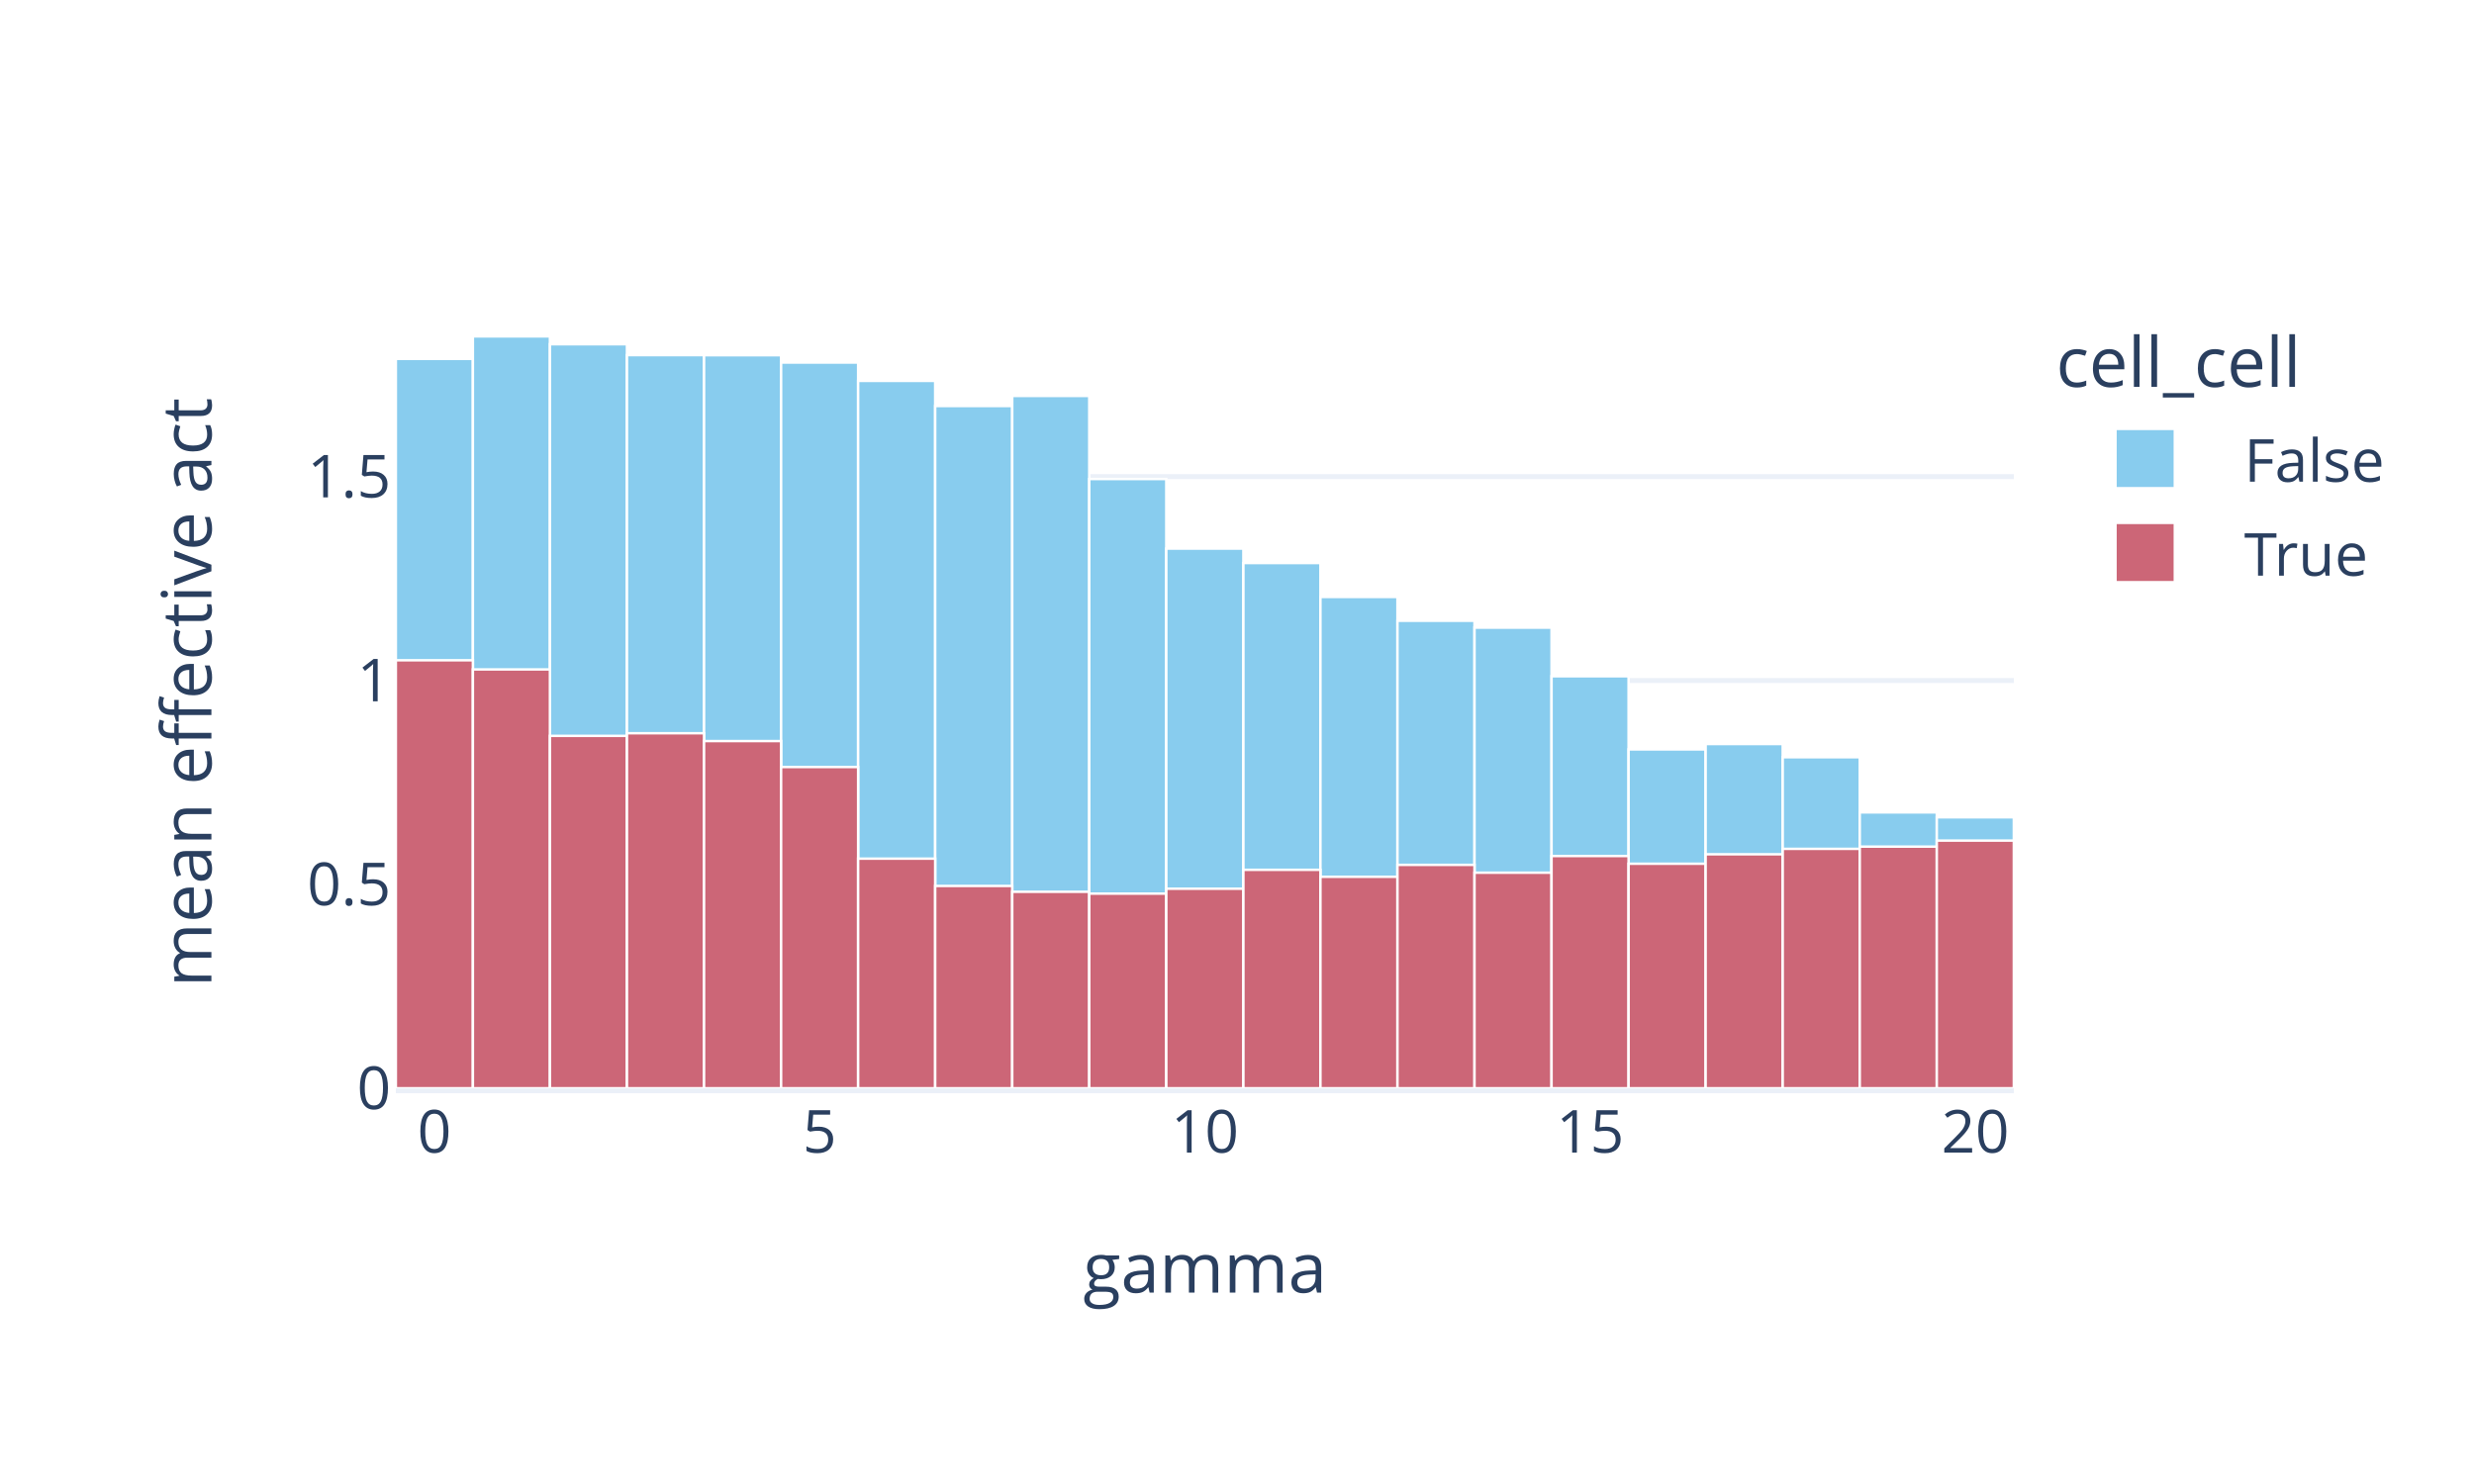
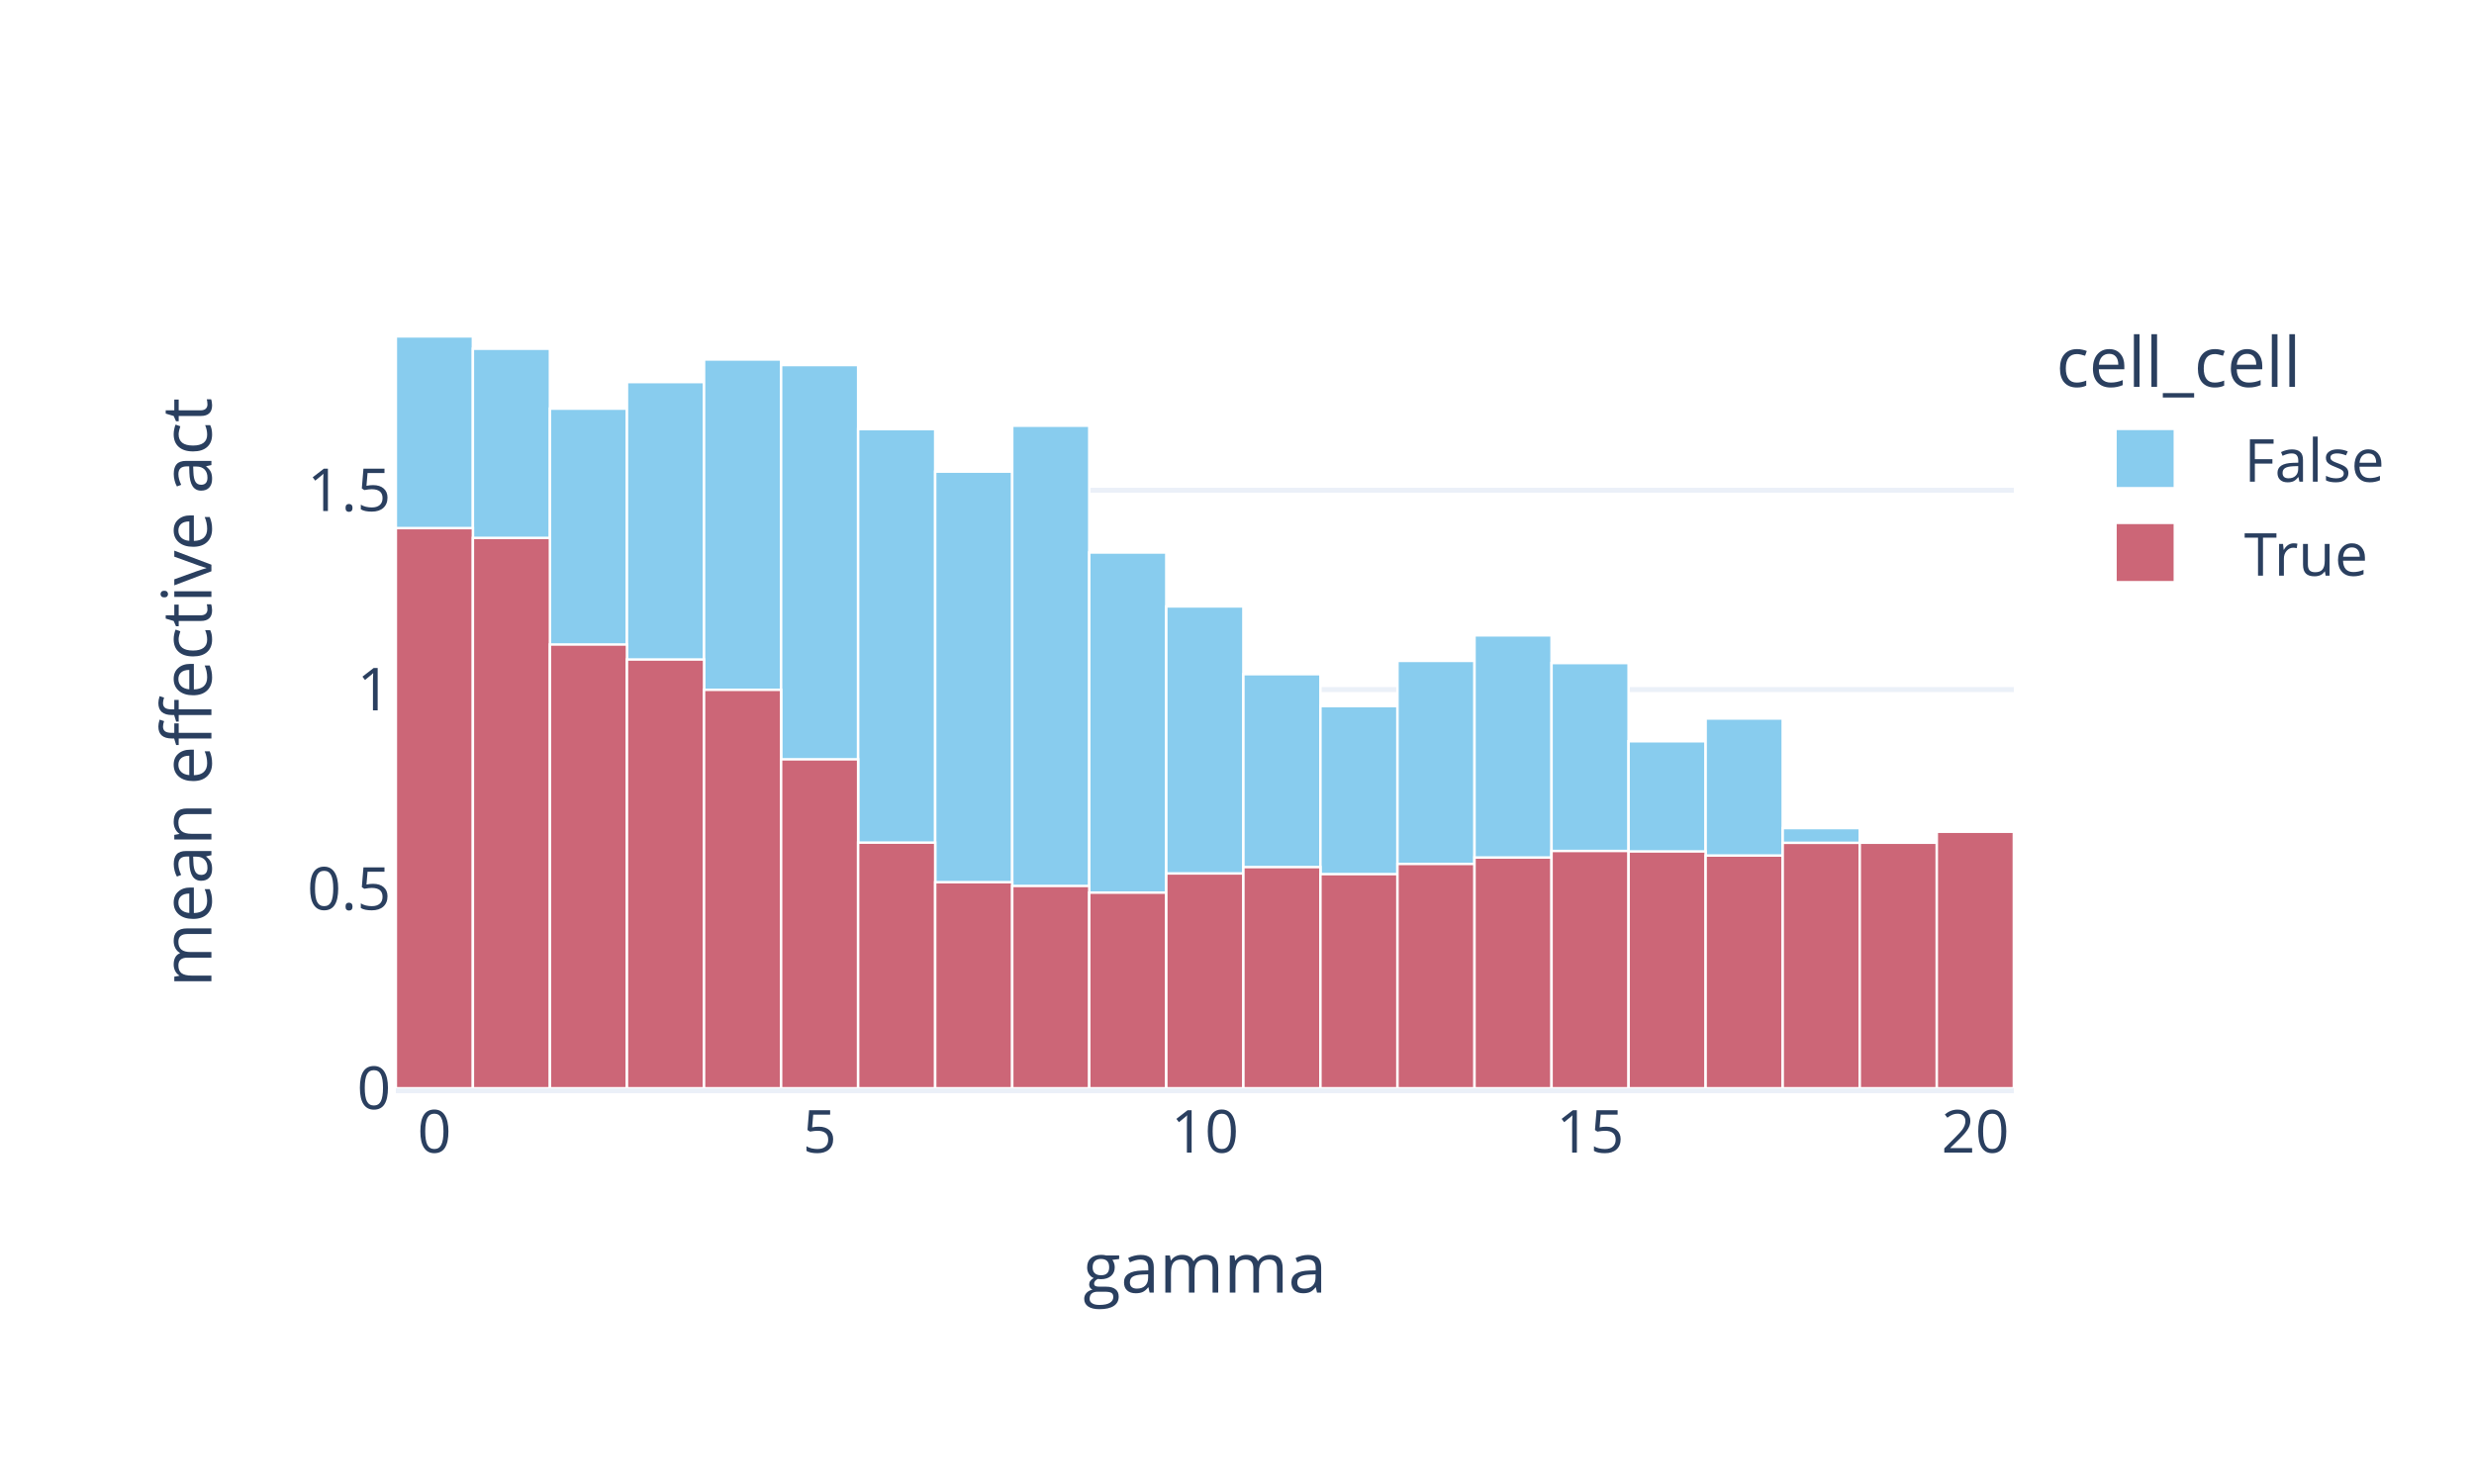
<svg xmlns="http://www.w3.org/2000/svg" class="main-svg" width="500" height="300" style="" viewBox="0 0 500 300">
  <rect x="0" y="0" width="500" height="300" style="fill: rgb(255, 255, 255); fill-opacity: 1;" />
-   <defs id="defs-cbdcf0">
+   <defs id="defs-1ab9fb">
    <g class="clips">
-       <clipPath id="clipcbdcf0xyplot" class="plotclip">
+       <clipPath id="clip1ab9fbxyplot" class="plotclip">
        <rect width="327" height="160" />
      </clipPath>
-       <clipPath class="axesclip" id="clipcbdcf0x">
+       <clipPath class="axesclip" id="clip1ab9fbx">
        <rect x="80" y="0" width="327" height="300" />
      </clipPath>
-       <clipPath class="axesclip" id="clipcbdcf0y">
+       <clipPath class="axesclip" id="clip1ab9fby">
        <rect x="0" y="60" width="500" height="160" />
      </clipPath>
-       <clipPath class="axesclip" id="clipcbdcf0xy">
+       <clipPath class="axesclip" id="clip1ab9fbxy">
        <rect x="80" y="60" width="327" height="160" />
      </clipPath>
    </g>
    <g class="gradients" />
    <g class="patterns" />
  </defs>
  <g class="bglayer" />
  <g class="layer-below">
    <g class="imagelayer" />
    <g class="shapelayer" />
  </g>
  <g class="cartesianlayer">
    <g class="subplot xy">
      <g class="layer-subplot">
        <g class="shapelayer" />
        <g class="imagelayer" />
      </g>
      <g class="minor-gridlayer">
        <g class="x" />
        <g class="y" />
      </g>
      <g class="gridlayer">
        <g class="x" />
        <g class="y">
-           <path class="ygrid crisp" transform="translate(0,178.78)" d="M80,0h327" style="stroke: rgb(235, 240, 248); stroke-opacity: 1; stroke-width: 1px;" />
-           <path class="ygrid crisp" transform="translate(0,137.57)" d="M80,0h327" style="stroke: rgb(235, 240, 248); stroke-opacity: 1; stroke-width: 1px;" />
-           <path class="ygrid crisp" transform="translate(0,96.35)" d="M80,0h327" style="stroke: rgb(235, 240, 248); stroke-opacity: 1; stroke-width: 1px;" />
+           <path class="ygrid crisp" transform="translate(0,179.7)" d="M80,0h327" style="stroke: rgb(235, 240, 248); stroke-opacity: 1; stroke-width: 1px;" />
+           <path class="ygrid crisp" transform="translate(0,139.4)" d="M80,0h327" style="stroke: rgb(235, 240, 248); stroke-opacity: 1; stroke-width: 1px;" />
+           <path class="ygrid crisp" transform="translate(0,99.1)" d="M80,0h327" style="stroke: rgb(235, 240, 248); stroke-opacity: 1; stroke-width: 1px;" />
        </g>
      </g>
      <g class="zerolinelayer">
        <path class="yzl zl crisp" transform="translate(0,220)" d="M80,0h327" style="stroke: rgb(235, 240, 248); stroke-opacity: 1; stroke-width: 2px;" />
      </g>
      <g class="layer-between">
        <g class="shapelayer" />
        <g class="imagelayer" />
      </g>
      <path class="xlines-below" />
      <path class="ylines-below" />
      <g class="overlines-below" />
      <g class="xaxislayer-below" />
      <g class="yaxislayer-below" />
      <g class="overaxes-below" />
      <g class="overplot">
-         <g class="xy" transform="translate(80,60)" clip-path="url(#clipcbdcf0xyplot)">
+         <g class="xy" transform="translate(80,60)" clip-path="url(#clip1ab9fbxyplot)">
          <g class="barlayer mlayer">
            <g class="trace bars" style="opacity: 1;">
              <g class="points">
                <g class="point">
-                   <path d="M0,160V12.55H15.57V160Z" style="vector-effect: none; opacity: 1; stroke-width: 0.5px; fill: rgb(136, 204, 238); fill-opacity: 1; stroke: rgb(255, 255, 255); stroke-opacity: 1;" />
-                 </g>
-                 <g class="point">
-                   <path d="M15.57,160V8H31.14V160Z" style="vector-effect: none; opacity: 1; stroke-width: 0.5px; fill: rgb(136, 204, 238); fill-opacity: 1; stroke: rgb(255, 255, 255); stroke-opacity: 1;" />
-                 </g>
-                 <g class="point">
-                   <path d="M31.14,160V9.59H46.71V160Z" style="vector-effect: none; opacity: 1; stroke-width: 0.5px; fill: rgb(136, 204, 238); fill-opacity: 1; stroke: rgb(255, 255, 255); stroke-opacity: 1;" />
-                 </g>
-                 <g class="point">
-                   <path d="M46.71,160V11.79H62.29V160Z" style="vector-effect: none; opacity: 1; stroke-width: 0.5px; fill: rgb(136, 204, 238); fill-opacity: 1; stroke: rgb(255, 255, 255); stroke-opacity: 1;" />
-                 </g>
-                 <g class="point">
-                   <path d="M62.29,160V11.81H77.86V160Z" style="vector-effect: none; opacity: 1; stroke-width: 0.5px; fill: rgb(136, 204, 238); fill-opacity: 1; stroke: rgb(255, 255, 255); stroke-opacity: 1;" />
-                 </g>
-                 <g class="point">
-                   <path d="M77.86,160V13.29H93.43V160Z" style="vector-effect: none; opacity: 1; stroke-width: 0.5px; fill: rgb(136, 204, 238); fill-opacity: 1; stroke: rgb(255, 255, 255); stroke-opacity: 1;" />
-                 </g>
-                 <g class="point">
-                   <path d="M93.43,160V17H109V160Z" style="vector-effect: none; opacity: 1; stroke-width: 0.5px; fill: rgb(136, 204, 238); fill-opacity: 1; stroke: rgb(255, 255, 255); stroke-opacity: 1;" />
-                 </g>
-                 <g class="point">
-                   <path d="M109,160V22.08H124.57V160Z" style="vector-effect: none; opacity: 1; stroke-width: 0.5px; fill: rgb(136, 204, 238); fill-opacity: 1; stroke: rgb(255, 255, 255); stroke-opacity: 1;" />
-                 </g>
-                 <g class="point">
-                   <path d="M124.57,160V20.04H140.14V160Z" style="vector-effect: none; opacity: 1; stroke-width: 0.5px; fill: rgb(136, 204, 238); fill-opacity: 1; stroke: rgb(255, 255, 255); stroke-opacity: 1;" />
-                 </g>
-                 <g class="point">
-                   <path d="M140.14,160V36.84H155.71V160Z" style="vector-effect: none; opacity: 1; stroke-width: 0.5px; fill: rgb(136, 204, 238); fill-opacity: 1; stroke: rgb(255, 255, 255); stroke-opacity: 1;" />
-                 </g>
-                 <g class="point">
-                   <path d="M155.71,160V50.9H171.29V160Z" style="vector-effect: none; opacity: 1; stroke-width: 0.5px; fill: rgb(136, 204, 238); fill-opacity: 1; stroke: rgb(255, 255, 255); stroke-opacity: 1;" />
-                 </g>
-                 <g class="point">
-                   <path d="M171.29,160V53.82H186.86V160Z" style="vector-effect: none; opacity: 1; stroke-width: 0.5px; fill: rgb(136, 204, 238); fill-opacity: 1; stroke: rgb(255, 255, 255); stroke-opacity: 1;" />
-                 </g>
-                 <g class="point">
-                   <path d="M186.86,160V60.68H202.43V160Z" style="vector-effect: none; opacity: 1; stroke-width: 0.5px; fill: rgb(136, 204, 238); fill-opacity: 1; stroke: rgb(255, 255, 255); stroke-opacity: 1;" />
-                 </g>
-                 <g class="point">
-                   <path d="M202.43,160V65.49H218V160Z" style="vector-effect: none; opacity: 1; stroke-width: 0.5px; fill: rgb(136, 204, 238); fill-opacity: 1; stroke: rgb(255, 255, 255); stroke-opacity: 1;" />
-                 </g>
-                 <g class="point">
-                   <path d="M218,160V66.88H233.57V160Z" style="vector-effect: none; opacity: 1; stroke-width: 0.5px; fill: rgb(136, 204, 238); fill-opacity: 1; stroke: rgb(255, 255, 255); stroke-opacity: 1;" />
-                 </g>
-                 <g class="point">
-                   <path d="M233.57,160V76.71H249.14V160Z" style="vector-effect: none; opacity: 1; stroke-width: 0.5px; fill: rgb(136, 204, 238); fill-opacity: 1; stroke: rgb(255, 255, 255); stroke-opacity: 1;" />
-                 </g>
-                 <g class="point">
-                   <path d="M249.14,160V91.5H264.71V160Z" style="vector-effect: none; opacity: 1; stroke-width: 0.5px; fill: rgb(136, 204, 238); fill-opacity: 1; stroke: rgb(255, 255, 255); stroke-opacity: 1;" />
-                 </g>
-                 <g class="point">
-                   <path d="M264.71,160V90.41H280.29V160Z" style="vector-effect: none; opacity: 1; stroke-width: 0.5px; fill: rgb(136, 204, 238); fill-opacity: 1; stroke: rgb(255, 255, 255); stroke-opacity: 1;" />
-                 </g>
-                 <g class="point">
-                   <path d="M280.29,160V93.08H295.86V160Z" style="vector-effect: none; opacity: 1; stroke-width: 0.5px; fill: rgb(136, 204, 238); fill-opacity: 1; stroke: rgb(255, 255, 255); stroke-opacity: 1;" />
-                 </g>
-                 <g class="point">
-                   <path d="M295.86,160V104.23H311.43V160Z" style="vector-effect: none; opacity: 1; stroke-width: 0.5px; fill: rgb(136, 204, 238); fill-opacity: 1; stroke: rgb(255, 255, 255); stroke-opacity: 1;" />
-                 </g>
-                 <g class="point">
-                   <path d="M311.43,160V105.22H327V160Z" style="vector-effect: none; opacity: 1; stroke-width: 0.5px; fill: rgb(136, 204, 238); fill-opacity: 1; stroke: rgb(255, 255, 255); stroke-opacity: 1;" />
+                   <path d="M0,160V8H15.57V160Z" style="vector-effect: none; opacity: 1; stroke-width: 0.5px; fill: rgb(136, 204, 238); fill-opacity: 1; stroke: rgb(255, 255, 255); stroke-opacity: 1;" />
+                 </g>
+                 <g class="point">
+                   <path d="M15.57,160V10.5H31.14V160Z" style="vector-effect: none; opacity: 1; stroke-width: 0.5px; fill: rgb(136, 204, 238); fill-opacity: 1; stroke: rgb(255, 255, 255); stroke-opacity: 1;" />
+                 </g>
+                 <g class="point">
+                   <path d="M31.14,160V22.61H46.71V160Z" style="vector-effect: none; opacity: 1; stroke-width: 0.5px; fill: rgb(136, 204, 238); fill-opacity: 1; stroke: rgb(255, 255, 255); stroke-opacity: 1;" />
+                 </g>
+                 <g class="point">
+                   <path d="M46.71,160V17.24H62.29V160Z" style="vector-effect: none; opacity: 1; stroke-width: 0.5px; fill: rgb(136, 204, 238); fill-opacity: 1; stroke: rgb(255, 255, 255); stroke-opacity: 1;" />
+                 </g>
+                 <g class="point">
+                   <path d="M62.29,160V12.67H77.86V160Z" style="vector-effect: none; opacity: 1; stroke-width: 0.5px; fill: rgb(136, 204, 238); fill-opacity: 1; stroke: rgb(255, 255, 255); stroke-opacity: 1;" />
+                 </g>
+                 <g class="point">
+                   <path d="M77.86,160V13.8H93.43V160Z" style="vector-effect: none; opacity: 1; stroke-width: 0.5px; fill: rgb(136, 204, 238); fill-opacity: 1; stroke: rgb(255, 255, 255); stroke-opacity: 1;" />
+                 </g>
+                 <g class="point">
+                   <path d="M93.43,160V26.75H109V160Z" style="vector-effect: none; opacity: 1; stroke-width: 0.5px; fill: rgb(136, 204, 238); fill-opacity: 1; stroke: rgb(255, 255, 255); stroke-opacity: 1;" />
+                 </g>
+                 <g class="point">
+                   <path d="M109,160V35.34H124.57V160Z" style="vector-effect: none; opacity: 1; stroke-width: 0.5px; fill: rgb(136, 204, 238); fill-opacity: 1; stroke: rgb(255, 255, 255); stroke-opacity: 1;" />
+                 </g>
+                 <g class="point">
+                   <path d="M124.57,160V26.06H140.14V160Z" style="vector-effect: none; opacity: 1; stroke-width: 0.5px; fill: rgb(136, 204, 238); fill-opacity: 1; stroke: rgb(255, 255, 255); stroke-opacity: 1;" />
+                 </g>
+                 <g class="point">
+                   <path d="M140.14,160V51.69H155.71V160Z" style="vector-effect: none; opacity: 1; stroke-width: 0.5px; fill: rgb(136, 204, 238); fill-opacity: 1; stroke: rgb(255, 255, 255); stroke-opacity: 1;" />
+                 </g>
+                 <g class="point">
+                   <path d="M155.71,160V62.59H171.29V160Z" style="vector-effect: none; opacity: 1; stroke-width: 0.5px; fill: rgb(136, 204, 238); fill-opacity: 1; stroke: rgb(255, 255, 255); stroke-opacity: 1;" />
+                 </g>
+                 <g class="point">
+                   <path d="M171.29,160V76.29H186.86V160Z" style="vector-effect: none; opacity: 1; stroke-width: 0.5px; fill: rgb(136, 204, 238); fill-opacity: 1; stroke: rgb(255, 255, 255); stroke-opacity: 1;" />
+                 </g>
+                 <g class="point">
+                   <path d="M186.86,160V82.74H202.43V160Z" style="vector-effect: none; opacity: 1; stroke-width: 0.5px; fill: rgb(136, 204, 238); fill-opacity: 1; stroke: rgb(255, 255, 255); stroke-opacity: 1;" />
+                 </g>
+                 <g class="point">
+                   <path d="M202.43,160V73.6H218V160Z" style="vector-effect: none; opacity: 1; stroke-width: 0.5px; fill: rgb(136, 204, 238); fill-opacity: 1; stroke: rgb(255, 255, 255); stroke-opacity: 1;" />
+                 </g>
+                 <g class="point">
+                   <path d="M218,160V68.44H233.57V160Z" style="vector-effect: none; opacity: 1; stroke-width: 0.5px; fill: rgb(136, 204, 238); fill-opacity: 1; stroke: rgb(255, 255, 255); stroke-opacity: 1;" />
+                 </g>
+                 <g class="point">
+                   <path d="M233.57,160V74.04H249.14V160Z" style="vector-effect: none; opacity: 1; stroke-width: 0.5px; fill: rgb(136, 204, 238); fill-opacity: 1; stroke: rgb(255, 255, 255); stroke-opacity: 1;" />
+                 </g>
+                 <g class="point">
+                   <path d="M249.14,160V89.85H264.71V160Z" style="vector-effect: none; opacity: 1; stroke-width: 0.5px; fill: rgb(136, 204, 238); fill-opacity: 1; stroke: rgb(255, 255, 255); stroke-opacity: 1;" />
+                 </g>
+                 <g class="point">
+                   <path d="M264.71,160V85.25H280.29V160Z" style="vector-effect: none; opacity: 1; stroke-width: 0.5px; fill: rgb(136, 204, 238); fill-opacity: 1; stroke: rgb(255, 255, 255); stroke-opacity: 1;" />
+                 </g>
+                 <g class="point">
+                   <path d="M280.29,160V107.4H295.86V160Z" style="vector-effect: none; opacity: 1; stroke-width: 0.5px; fill: rgb(136, 204, 238); fill-opacity: 1; stroke: rgb(255, 255, 255); stroke-opacity: 1;" />
+                 </g>
+                 <g class="point">
+                   <path d="M295.86,160V115.74H311.43V160Z" style="vector-effect: none; opacity: 1; stroke-width: 0.5px; fill: rgb(136, 204, 238); fill-opacity: 1; stroke: rgb(255, 255, 255); stroke-opacity: 1;" />
+                 </g>
+                 <g class="point">
+                   <path d="M311.43,160V111.7H327V160Z" style="vector-effect: none; opacity: 1; stroke-width: 0.5px; fill: rgb(136, 204, 238); fill-opacity: 1; stroke: rgb(255, 255, 255); stroke-opacity: 1;" />
                </g>
              </g>
            </g>
            <g class="trace bars" style="opacity: 1;">
              <g class="points">
                <g class="point">
-                   <path d="M0,160V73.48H15.57V160Z" style="vector-effect: none; opacity: 1; stroke-width: 0.5px; fill: rgb(204, 102, 119); fill-opacity: 1; stroke: rgb(255, 255, 255); stroke-opacity: 1;" />
-                 </g>
-                 <g class="point">
-                   <path d="M15.57,160V75.33H31.14V160Z" style="vector-effect: none; opacity: 1; stroke-width: 0.5px; fill: rgb(204, 102, 119); fill-opacity: 1; stroke: rgb(255, 255, 255); stroke-opacity: 1;" />
-                 </g>
-                 <g class="point">
-                   <path d="M31.14,160V88.76H46.71V160Z" style="vector-effect: none; opacity: 1; stroke-width: 0.5px; fill: rgb(204, 102, 119); fill-opacity: 1; stroke: rgb(255, 255, 255); stroke-opacity: 1;" />
-                 </g>
-                 <g class="point">
-                   <path d="M46.71,160V88.23H62.29V160Z" style="vector-effect: none; opacity: 1; stroke-width: 0.5px; fill: rgb(204, 102, 119); fill-opacity: 1; stroke: rgb(255, 255, 255); stroke-opacity: 1;" />
-                 </g>
-                 <g class="point">
-                   <path d="M62.29,160V89.81H77.86V160Z" style="vector-effect: none; opacity: 1; stroke-width: 0.5px; fill: rgb(204, 102, 119); fill-opacity: 1; stroke: rgb(255, 255, 255); stroke-opacity: 1;" />
-                 </g>
-                 <g class="point">
-                   <path d="M77.86,160V95.06H93.43V160Z" style="vector-effect: none; opacity: 1; stroke-width: 0.5px; fill: rgb(204, 102, 119); fill-opacity: 1; stroke: rgb(255, 255, 255); stroke-opacity: 1;" />
-                 </g>
-                 <g class="point">
-                   <path d="M93.43,160V113.58H109V160Z" style="vector-effect: none; opacity: 1; stroke-width: 0.5px; fill: rgb(204, 102, 119); fill-opacity: 1; stroke: rgb(255, 255, 255); stroke-opacity: 1;" />
-                 </g>
-                 <g class="point">
-                   <path d="M109,160V119.1H124.57V160Z" style="vector-effect: none; opacity: 1; stroke-width: 0.5px; fill: rgb(204, 102, 119); fill-opacity: 1; stroke: rgb(255, 255, 255); stroke-opacity: 1;" />
-                 </g>
-                 <g class="point">
-                   <path d="M124.57,160V120.28H140.14V160Z" style="vector-effect: none; opacity: 1; stroke-width: 0.5px; fill: rgb(204, 102, 119); fill-opacity: 1; stroke: rgb(255, 255, 255); stroke-opacity: 1;" />
-                 </g>
-                 <g class="point">
-                   <path d="M140.14,160V120.65H155.71V160Z" style="vector-effect: none; opacity: 1; stroke-width: 0.5px; fill: rgb(204, 102, 119); fill-opacity: 1; stroke: rgb(255, 255, 255); stroke-opacity: 1;" />
-                 </g>
-                 <g class="point">
-                   <path d="M155.71,160V119.66H171.29V160Z" style="vector-effect: none; opacity: 1; stroke-width: 0.5px; fill: rgb(204, 102, 119); fill-opacity: 1; stroke: rgb(255, 255, 255); stroke-opacity: 1;" />
-                 </g>
-                 <g class="point">
-                   <path d="M171.29,160V115.84H186.86V160Z" style="vector-effect: none; opacity: 1; stroke-width: 0.5px; fill: rgb(204, 102, 119); fill-opacity: 1; stroke: rgb(255, 255, 255); stroke-opacity: 1;" />
-                 </g>
-                 <g class="point">
-                   <path d="M186.86,160V117.25H202.43V160Z" style="vector-effect: none; opacity: 1; stroke-width: 0.5px; fill: rgb(204, 102, 119); fill-opacity: 1; stroke: rgb(255, 255, 255); stroke-opacity: 1;" />
-                 </g>
-                 <g class="point">
-                   <path d="M202.43,160V114.84H218V160Z" style="vector-effect: none; opacity: 1; stroke-width: 0.5px; fill: rgb(204, 102, 119); fill-opacity: 1; stroke: rgb(255, 255, 255); stroke-opacity: 1;" />
-                 </g>
-                 <g class="point">
-                   <path d="M218,160V116.42H233.57V160Z" style="vector-effect: none; opacity: 1; stroke-width: 0.5px; fill: rgb(204, 102, 119); fill-opacity: 1; stroke: rgb(255, 255, 255); stroke-opacity: 1;" />
-                 </g>
-                 <g class="point">
-                   <path d="M233.57,160V113.05H249.14V160Z" style="vector-effect: none; opacity: 1; stroke-width: 0.5px; fill: rgb(204, 102, 119); fill-opacity: 1; stroke: rgb(255, 255, 255); stroke-opacity: 1;" />
-                 </g>
-                 <g class="point">
-                   <path d="M249.14,160V114.61H264.71V160Z" style="vector-effect: none; opacity: 1; stroke-width: 0.5px; fill: rgb(204, 102, 119); fill-opacity: 1; stroke: rgb(255, 255, 255); stroke-opacity: 1;" />
-                 </g>
-                 <g class="point">
-                   <path d="M264.71,160V112.7H280.29V160Z" style="vector-effect: none; opacity: 1; stroke-width: 0.5px; fill: rgb(204, 102, 119); fill-opacity: 1; stroke: rgb(255, 255, 255); stroke-opacity: 1;" />
-                 </g>
-                 <g class="point">
-                   <path d="M280.29,160V111.6H295.86V160Z" style="vector-effect: none; opacity: 1; stroke-width: 0.5px; fill: rgb(204, 102, 119); fill-opacity: 1; stroke: rgb(255, 255, 255); stroke-opacity: 1;" />
-                 </g>
-                 <g class="point">
-                   <path d="M295.86,160V111.15H311.43V160Z" style="vector-effect: none; opacity: 1; stroke-width: 0.5px; fill: rgb(204, 102, 119); fill-opacity: 1; stroke: rgb(255, 255, 255); stroke-opacity: 1;" />
-                 </g>
-                 <g class="point">
-                   <path d="M311.43,160V109.93H327V160Z" style="vector-effect: none; opacity: 1; stroke-width: 0.5px; fill: rgb(204, 102, 119); fill-opacity: 1; stroke: rgb(255, 255, 255); stroke-opacity: 1;" />
+                   <path d="M0,160V46.76H15.57V160Z" style="vector-effect: none; opacity: 1; stroke-width: 0.5px; fill: rgb(204, 102, 119); fill-opacity: 1; stroke: rgb(255, 255, 255); stroke-opacity: 1;" />
+                 </g>
+                 <g class="point">
+                   <path d="M15.57,160V48.74H31.14V160Z" style="vector-effect: none; opacity: 1; stroke-width: 0.5px; fill: rgb(204, 102, 119); fill-opacity: 1; stroke: rgb(255, 255, 255); stroke-opacity: 1;" />
+                 </g>
+                 <g class="point">
+                   <path d="M31.14,160V70.29H46.71V160Z" style="vector-effect: none; opacity: 1; stroke-width: 0.5px; fill: rgb(204, 102, 119); fill-opacity: 1; stroke: rgb(255, 255, 255); stroke-opacity: 1;" />
+                 </g>
+                 <g class="point">
+                   <path d="M46.71,160V73.32H62.29V160Z" style="vector-effect: none; opacity: 1; stroke-width: 0.5px; fill: rgb(204, 102, 119); fill-opacity: 1; stroke: rgb(255, 255, 255); stroke-opacity: 1;" />
+                 </g>
+                 <g class="point">
+                   <path d="M62.29,160V79.45H77.86V160Z" style="vector-effect: none; opacity: 1; stroke-width: 0.5px; fill: rgb(204, 102, 119); fill-opacity: 1; stroke: rgb(255, 255, 255); stroke-opacity: 1;" />
+                 </g>
+                 <g class="point">
+                   <path d="M77.86,160V93.5H93.43V160Z" style="vector-effect: none; opacity: 1; stroke-width: 0.5px; fill: rgb(204, 102, 119); fill-opacity: 1; stroke: rgb(255, 255, 255); stroke-opacity: 1;" />
+                 </g>
+                 <g class="point">
+                   <path d="M93.43,160V110.34H109V160Z" style="vector-effect: none; opacity: 1; stroke-width: 0.5px; fill: rgb(204, 102, 119); fill-opacity: 1; stroke: rgb(255, 255, 255); stroke-opacity: 1;" />
+                 </g>
+                 <g class="point">
+                   <path d="M109,160V118.34H124.57V160Z" style="vector-effect: none; opacity: 1; stroke-width: 0.5px; fill: rgb(204, 102, 119); fill-opacity: 1; stroke: rgb(255, 255, 255); stroke-opacity: 1;" />
+                 </g>
+                 <g class="point">
+                   <path d="M124.57,160V119.1H140.14V160Z" style="vector-effect: none; opacity: 1; stroke-width: 0.5px; fill: rgb(204, 102, 119); fill-opacity: 1; stroke: rgb(255, 255, 255); stroke-opacity: 1;" />
+                 </g>
+                 <g class="point">
+                   <path d="M140.14,160V120.45H155.71V160Z" style="vector-effect: none; opacity: 1; stroke-width: 0.5px; fill: rgb(204, 102, 119); fill-opacity: 1; stroke: rgb(255, 255, 255); stroke-opacity: 1;" />
+                 </g>
+                 <g class="point">
+                   <path d="M155.71,160V116.57H171.29V160Z" style="vector-effect: none; opacity: 1; stroke-width: 0.5px; fill: rgb(204, 102, 119); fill-opacity: 1; stroke: rgb(255, 255, 255); stroke-opacity: 1;" />
+                 </g>
+                 <g class="point">
+                   <path d="M171.29,160V115.29H186.86V160Z" style="vector-effect: none; opacity: 1; stroke-width: 0.5px; fill: rgb(204, 102, 119); fill-opacity: 1; stroke: rgb(255, 255, 255); stroke-opacity: 1;" />
+                 </g>
+                 <g class="point">
+                   <path d="M186.86,160V116.71H202.43V160Z" style="vector-effect: none; opacity: 1; stroke-width: 0.5px; fill: rgb(204, 102, 119); fill-opacity: 1; stroke: rgb(255, 255, 255); stroke-opacity: 1;" />
+                 </g>
+                 <g class="point">
+                   <path d="M202.43,160V114.65H218V160Z" style="vector-effect: none; opacity: 1; stroke-width: 0.5px; fill: rgb(204, 102, 119); fill-opacity: 1; stroke: rgb(255, 255, 255); stroke-opacity: 1;" />
+                 </g>
+                 <g class="point">
+                   <path d="M218,160V113.35H233.57V160Z" style="vector-effect: none; opacity: 1; stroke-width: 0.5px; fill: rgb(204, 102, 119); fill-opacity: 1; stroke: rgb(255, 255, 255); stroke-opacity: 1;" />
+                 </g>
+                 <g class="point">
+                   <path d="M233.57,160V112.03H249.14V160Z" style="vector-effect: none; opacity: 1; stroke-width: 0.5px; fill: rgb(204, 102, 119); fill-opacity: 1; stroke: rgb(255, 255, 255); stroke-opacity: 1;" />
+                 </g>
+                 <g class="point">
+                   <path d="M249.14,160V112.12H264.71V160Z" style="vector-effect: none; opacity: 1; stroke-width: 0.5px; fill: rgb(204, 102, 119); fill-opacity: 1; stroke: rgb(255, 255, 255); stroke-opacity: 1;" />
+                 </g>
+                 <g class="point">
+                   <path d="M264.71,160V112.95H280.29V160Z" style="vector-effect: none; opacity: 1; stroke-width: 0.5px; fill: rgb(204, 102, 119); fill-opacity: 1; stroke: rgb(255, 255, 255); stroke-opacity: 1;" />
+                 </g>
+                 <g class="point">
+                   <path d="M280.29,160V110.38H295.86V160Z" style="vector-effect: none; opacity: 1; stroke-width: 0.5px; fill: rgb(204, 102, 119); fill-opacity: 1; stroke: rgb(255, 255, 255); stroke-opacity: 1;" />
+                 </g>
+                 <g class="point">
+                   <path d="M295.86,160V110.36H311.43V160Z" style="vector-effect: none; opacity: 1; stroke-width: 0.5px; fill: rgb(204, 102, 119); fill-opacity: 1; stroke: rgb(255, 255, 255); stroke-opacity: 1;" />
+                 </g>
+                 <g class="point">
+                   <path d="M311.43,160V108.14H327V160Z" style="vector-effect: none; opacity: 1; stroke-width: 0.5px; fill: rgb(204, 102, 119); fill-opacity: 1; stroke: rgb(255, 255, 255); stroke-opacity: 1;" />
                </g>
              </g>
            </g>
          </g>
        </g>
      </g>
      <g class="zerolinelayer-above" />
      <path class="xlines-above crisp" d="M0,0" style="fill: none;" />
      <path class="ylines-above crisp" d="M0,0" style="fill: none;" />
      <g class="overlines-above" />
      <g class="xaxislayer-above">
        <g class="xtick">
          <text text-anchor="middle" x="0" y="233" transform="translate(87.79,0)" style="font-family: 'Open Sans', verdana, arial, sans-serif; font-size: 12px; fill: rgb(42, 63, 95); fill-opacity: 1; white-space: pre;">0</text>
        </g>
        <g class="xtick">
          <text text-anchor="middle" x="0" y="233" style="font-family: 'Open Sans', verdana, arial, sans-serif; font-size: 12px; fill: rgb(42, 63, 95); fill-opacity: 1; white-space: pre;" transform="translate(165.64,0)">5</text>
        </g>
        <g class="xtick">
          <text text-anchor="middle" x="0" y="233" style="font-family: 'Open Sans', verdana, arial, sans-serif; font-size: 12px; fill: rgb(42, 63, 95); fill-opacity: 1; white-space: pre;" transform="translate(243.5,0)">10</text>
        </g>
        <g class="xtick">
          <text text-anchor="middle" x="0" y="233" style="font-family: 'Open Sans', verdana, arial, sans-serif; font-size: 12px; fill: rgb(42, 63, 95); fill-opacity: 1; white-space: pre;" transform="translate(321.36,0)">15</text>
        </g>
        <g class="xtick">
          <text text-anchor="middle" x="0" y="233" style="font-family: 'Open Sans', verdana, arial, sans-serif; font-size: 12px; fill: rgb(42, 63, 95); fill-opacity: 1; white-space: pre;" transform="translate(399.21,0)">20</text>
        </g>
      </g>
      <g class="yaxislayer-above">
        <g class="ytick">
          <text text-anchor="end" x="79" y="4.2" transform="translate(0,220)" style="font-family: 'Open Sans', verdana, arial, sans-serif; font-size: 12px; fill: rgb(42, 63, 95); fill-opacity: 1; white-space: pre;">0</text>
        </g>
        <g class="ytick">
-           <text text-anchor="end" x="79" y="4.2" style="font-family: 'Open Sans', verdana, arial, sans-serif; font-size: 12px; fill: rgb(42, 63, 95); fill-opacity: 1; white-space: pre;" transform="translate(0,178.78)">0.5</text>
+           <text text-anchor="end" x="79" y="4.2" style="font-family: 'Open Sans', verdana, arial, sans-serif; font-size: 12px; fill: rgb(42, 63, 95); fill-opacity: 1; white-space: pre;" transform="translate(0,179.7)">0.5</text>
        </g>
        <g class="ytick">
-           <text text-anchor="end" x="79" y="4.2" style="font-family: 'Open Sans', verdana, arial, sans-serif; font-size: 12px; fill: rgb(42, 63, 95); fill-opacity: 1; white-space: pre;" transform="translate(0,137.57)">1</text>
+           <text text-anchor="end" x="79" y="4.2" style="font-family: 'Open Sans', verdana, arial, sans-serif; font-size: 12px; fill: rgb(42, 63, 95); fill-opacity: 1; white-space: pre;" transform="translate(0,139.4)">1</text>
        </g>
        <g class="ytick">
-           <text text-anchor="end" x="79" y="4.2" style="font-family: 'Open Sans', verdana, arial, sans-serif; font-size: 12px; fill: rgb(42, 63, 95); fill-opacity: 1; white-space: pre;" transform="translate(0,96.35)">1.5</text>
+           <text text-anchor="end" x="79" y="4.2" style="font-family: 'Open Sans', verdana, arial, sans-serif; font-size: 12px; fill: rgb(42, 63, 95); fill-opacity: 1; white-space: pre;" transform="translate(0,99.1)">1.5</text>
        </g>
      </g>
      <g class="overaxes-above" />
    </g>
  </g>
  <g class="polarlayer" />
  <g class="smithlayer" />
  <g class="ternarylayer" />
  <g class="geolayer" />
  <g class="funnelarealayer" />
  <g class="pielayer" />
  <g class="iciclelayer" />
  <g class="treemaplayer" />
  <g class="sunburstlayer" />
  <g class="glimages" />
-   <defs id="topdefs-cbdcf0">
+   <defs id="topdefs-1ab9fb">
    <g class="clips" />
-     <clipPath id="legendcbdcf0">
+     <clipPath id="legend1ab9fb">
      <rect width="74" height="67" x="0" y="0" />
    </clipPath>
  </defs>
  <g class="layer-above">
    <g class="imagelayer" />
    <g class="shapelayer" />
  </g>
  <g class="infolayer">
    <g class="legend" pointer-events="all" transform="translate(413.54,60)">
      <rect class="bg" shape-rendering="crispEdges" style="stroke: rgb(68, 68, 68); stroke-opacity: 1; fill: rgb(255, 255, 255); fill-opacity: 1; stroke-width: 0px;" width="74" height="67" x="0" y="0" />
-       <g class="scrollbox" transform="" clip-path="url(#legendcbdcf0)">
+       <g class="scrollbox" transform="" clip-path="url(#legend1ab9fb)">
        <text class="legendtitletext" text-anchor="start" x="2" y="18.2" style="font-family: 'Open Sans', verdana, arial, sans-serif; font-size: 14px; fill: rgb(42, 63, 95); fill-opacity: 1; white-space: pre;">cell_cell</text>
        <g class="groups" transform="">
          <g class="traces" transform="translate(0,32.7)" style="opacity: 1;">
            <text class="legendtext" text-anchor="start" x="40" y="4.68" style="font-family: 'Open Sans', verdana, arial, sans-serif; font-size: 12px; fill: rgb(42, 63, 95); fill-opacity: 1; white-space: pre;">False</text>
            <g class="layers" style="opacity: 1;">
              <g class="legendfill" />
              <g class="legendlines" />
              <g class="legendsymbols">
                <g class="legendpoints">
                  <path class="legendundefined" d="M6,6H-6V-6H6Z" transform="translate(20,0)" style="stroke-width: 0.5px; fill: rgb(136, 204, 238); fill-opacity: 1; stroke: rgb(255, 255, 255); stroke-opacity: 1;" />
                </g>
              </g>
            </g>
            <rect class="legendtoggle" x="0" y="-9.5" width="68.609" height="19" style="fill: rgb(0, 0, 0); fill-opacity: 0;" />
          </g>
        </g>
        <g class="groups" transform="">
          <g class="traces" transform="translate(0,51.7)" style="opacity: 1;">
            <text class="legendtext" text-anchor="start" x="40" y="4.68" style="font-family: 'Open Sans', verdana, arial, sans-serif; font-size: 12px; fill: rgb(42, 63, 95); fill-opacity: 1; white-space: pre;">True</text>
            <g class="layers" style="opacity: 1;">
              <g class="legendfill" />
              <g class="legendlines" />
              <g class="legendsymbols">
                <g class="legendpoints">
                  <path class="legendundefined" d="M6,6H-6V-6H6Z" transform="translate(20,0)" style="stroke-width: 0.5px; fill: rgb(204, 102, 119); fill-opacity: 1; stroke: rgb(255, 255, 255); stroke-opacity: 1;" />
                </g>
              </g>
            </g>
            <rect class="legendtoggle" x="0" y="-9.5" width="68.609" height="19" style="fill: rgb(0, 0, 0); fill-opacity: 0;" />
          </g>
        </g>
      </g>
      <rect class="scrollbar" rx="20" ry="3" width="0" height="0" style="fill: rgb(128, 139, 164); fill-opacity: 1;" x="0" y="0" />
    </g>
    <g class="g-gtitle" />
    <g class="g-xtitle">
      <text class="xtitle" x="243.5" y="261.3" text-anchor="middle" style="opacity: 1; font-family: 'Open Sans', verdana, arial, sans-serif; font-size: 14px; fill: rgb(42, 63, 95); fill-opacity: 1; white-space: pre;">gamma</text>
    </g>
    <g class="g-ytitle">
      <text class="ytitle" transform="rotate(-90,42.725,140)" x="42.725" y="140" text-anchor="middle" style="opacity: 1; font-family: 'Open Sans', verdana, arial, sans-serif; font-size: 14px; fill: rgb(42, 63, 95); fill-opacity: 1; white-space: pre;">mean effective act</text>
    </g>
  </g>
</svg>
